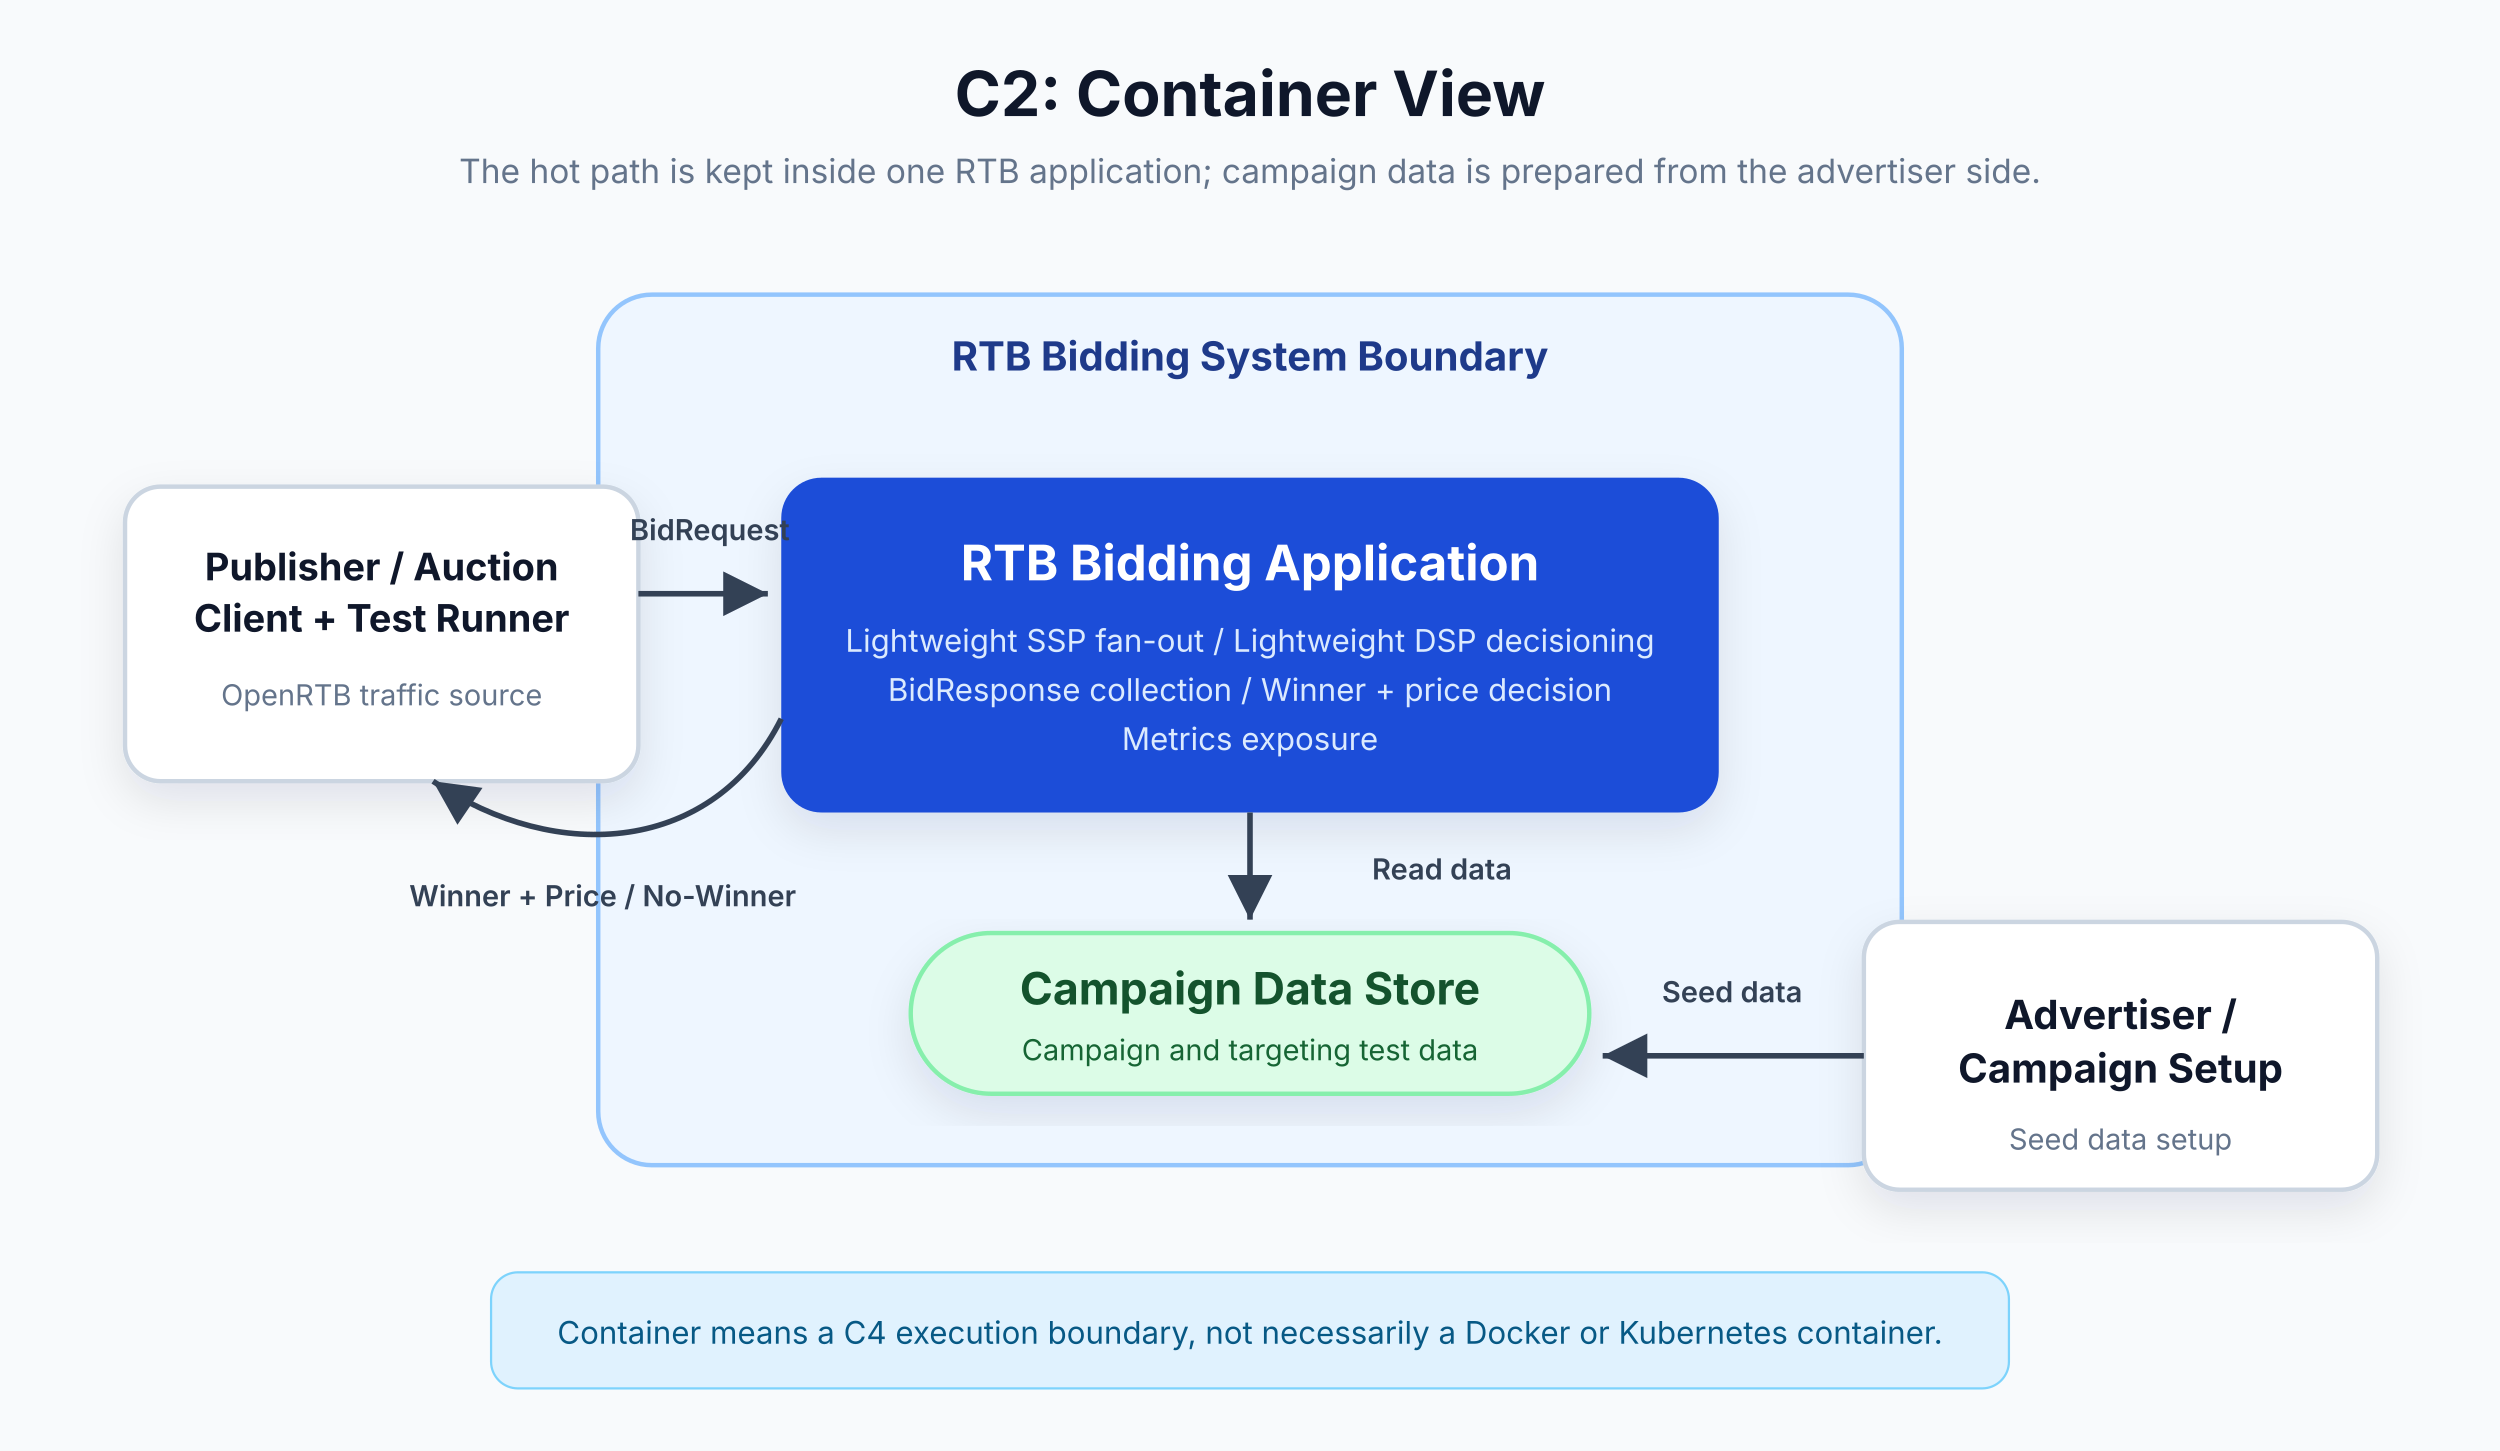
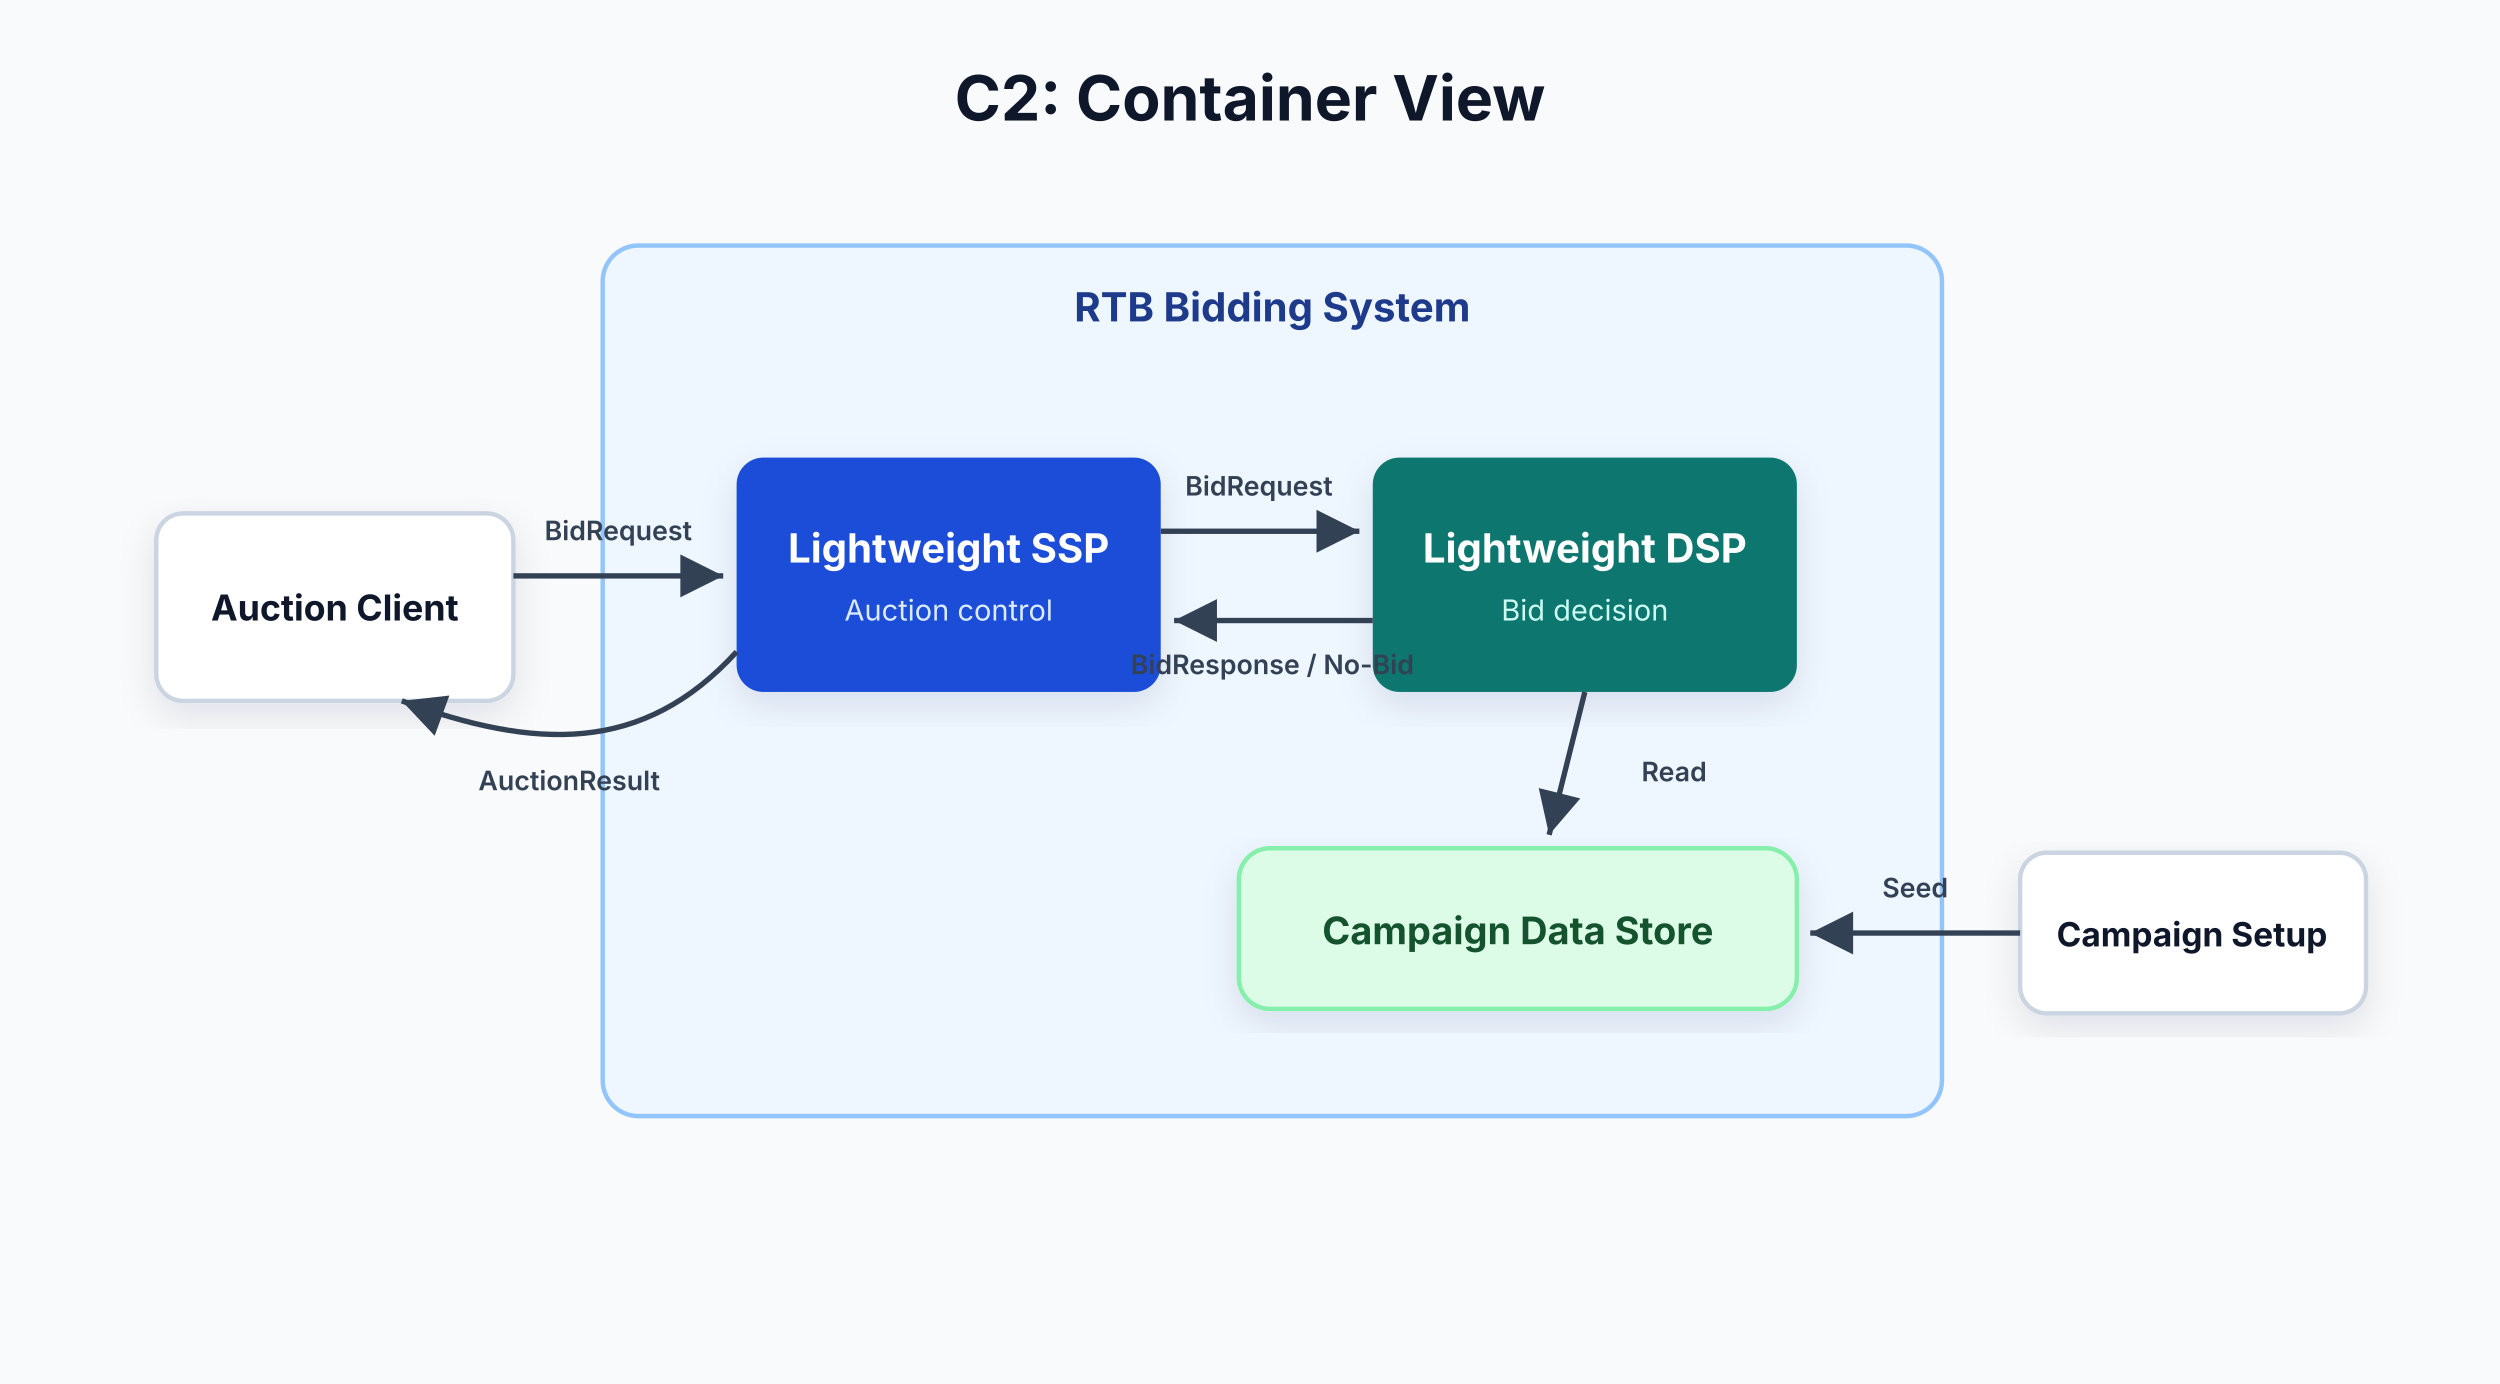
- <svg xmlns="http://www.w3.org/2000/svg" width="1120" height="650" viewBox="0 0 1120 650" role="img" aria-labelledby="title desc">
+ <svg xmlns="http://www.w3.org/2000/svg" width="1120" height="620" viewBox="0 0 1120 620" role="img" aria-labelledby="title desc">
  <defs>
    <marker id="arrow" markerWidth="12" markerHeight="12" refX="10" refY="6" orient="auto" markerUnits="strokeWidth">
      <path d="M2,2 L10,6 L2,10 Z" fill="#334155" />
    </marker>
-     <filter id="shadow" x="-20%" y="-20%" width="140%" height="140%">
-       <feDropShadow dx="0" dy="8" stdDeviation="10" flood-color="#0f172a" flood-opacity="0.10" />
+     <filter id="shadow" x="-15%" y="-15%" width="130%" height="130%">
+       <feDropShadow dx="0" dy="6" stdDeviation="8" flood-color="#0f172a" flood-opacity="0.10" />
    </filter>
  </defs>
-   <rect width="1120" height="650" fill="#f8fafc" />
-   <text x="560" y="52" text-anchor="middle" font-family="Inter, Arial, sans-serif" font-size="28" font-weight="700" fill="#0f172a">C2: Container View</text>
-   <text x="560" y="82" text-anchor="middle" font-family="Inter, Arial, sans-serif" font-size="15" fill="#64748b">The hot path is kept inside one RTB application; campaign data is prepared from the advertiser side.</text>
-   <rect x="268" y="132" width="584" height="390" rx="24" fill="#eef6ff" stroke="#93c5fd" stroke-width="2" />
-   <text x="560" y="166" text-anchor="middle" font-family="Inter, Arial, sans-serif" font-size="18" font-weight="700" fill="#1e3a8a">RTB Bidding System Boundary</text>
-   <rect x="350" y="214" width="420" height="150" rx="18" fill="#1d4ed8" filter="url(#shadow)" />
-   <text x="560" y="260" text-anchor="middle" font-family="Inter, Arial, sans-serif" font-size="22" font-weight="700" fill="#ffffff">RTB Bidding Application</text>
-   <text x="560" y="292" text-anchor="middle" font-family="Inter, Arial, sans-serif" font-size="14" fill="#dbeafe">Lightweight SSP fan-out / Lightweight DSP decisioning</text>
-   <text x="560" y="314" text-anchor="middle" font-family="Inter, Arial, sans-serif" font-size="14" fill="#dbeafe">BidResponse collection / Winner + price decision</text>
-   <text x="560" y="336" text-anchor="middle" font-family="Inter, Arial, sans-serif" font-size="14" fill="#dbeafe">Metrics exposure</text>
-   <rect x="408" y="418" width="304" height="72" rx="36" fill="#dcfce7" stroke="#86efac" stroke-width="2" filter="url(#shadow)" />
-   <text x="560" y="450" text-anchor="middle" font-family="Inter, Arial, sans-serif" font-size="20" font-weight="700" fill="#14532d">Campaign Data Store</text>
-   <text x="560" y="475" text-anchor="middle" font-family="Inter, Arial, sans-serif" font-size="13" fill="#166534">Campaign and targeting test data</text>
-   <rect x="56" y="218" width="230" height="132" rx="16" fill="#ffffff" stroke="#cbd5e1" stroke-width="2" filter="url(#shadow)" />
-   <text x="171" y="260" text-anchor="middle" font-family="Inter, Arial, sans-serif" font-size="17" font-weight="700" fill="#0f172a">Publisher / Auction</text>
-   <text x="171" y="283" text-anchor="middle" font-family="Inter, Arial, sans-serif" font-size="17" font-weight="700" fill="#0f172a">Client + Test Runner</text>
-   <text x="171" y="316" text-anchor="middle" font-family="Inter, Arial, sans-serif" font-size="13" fill="#64748b">OpenRTB traffic source</text>
-   <rect x="835" y="413" width="230" height="120" rx="16" fill="#ffffff" stroke="#cbd5e1" stroke-width="2" filter="url(#shadow)" />
-   <text x="950" y="461" text-anchor="middle" font-family="Inter, Arial, sans-serif" font-size="18" font-weight="700" fill="#0f172a">Advertiser /</text>
-   <text x="950" y="485" text-anchor="middle" font-family="Inter, Arial, sans-serif" font-size="18" font-weight="700" fill="#0f172a">Campaign Setup</text>
-   <text x="950" y="515" text-anchor="middle" font-family="Inter, Arial, sans-serif" font-size="13" fill="#64748b">Seed data setup</text>
-   <path d="M286 266 C310 266 322 266 344 266" fill="none" stroke="#334155" stroke-width="2.5" marker-end="url(#arrow)" />
-   <text x="318" y="242" text-anchor="middle" font-family="Inter, Arial, sans-serif" font-size="13" font-weight="600" fill="#334155">BidRequest</text>
-   <path d="M350 322 C320 382 250 388 194 350" fill="none" stroke="#334155" stroke-width="2.5" marker-end="url(#arrow)" />
-   <text x="270" y="406" text-anchor="middle" font-family="Inter, Arial, sans-serif" font-size="13" font-weight="600" fill="#334155">Winner + Price / No-Winner</text>
-   <path d="M560 364 L560 412" fill="none" stroke="#334155" stroke-width="2.5" marker-end="url(#arrow)" />
-   <text x="646" y="394" text-anchor="middle" font-family="Inter, Arial, sans-serif" font-size="13" font-weight="600" fill="#334155">Read data</text>
-   <path d="M835 473 C796 473 760 473 718 473" fill="none" stroke="#334155" stroke-width="2.5" marker-end="url(#arrow)" />
-   <text x="776" y="449" text-anchor="middle" font-family="Inter, Arial, sans-serif" font-size="13" font-weight="600" fill="#334155">Seed data</text>
-   <rect x="220" y="570" width="680" height="52" rx="12" fill="#e0f2fe" stroke="#7dd3fc" />
-   <text x="560" y="602" text-anchor="middle" font-family="Inter, Arial, sans-serif" font-size="14" fill="#075985">Container means a C4 execution boundary, not necessarily a Docker or Kubernetes container.</text>
+   <rect width="1120" height="620" fill="#f8fafc" />
+   <text x="560" y="54" text-anchor="middle" font-family="Inter, Arial, sans-serif" font-size="28" font-weight="700" fill="#0f172a">C2: Container View</text>
+   <rect x="270" y="110" width="600" height="390" rx="16" fill="#eef6ff" stroke="#93c5fd" stroke-width="2" />
+   <text x="570" y="144" text-anchor="middle" font-family="Inter, Arial, sans-serif" font-size="18" font-weight="700" fill="#1e3a8a">RTB Bidding System</text>
+   <rect x="70" y="230" width="160" height="84" rx="12" fill="#ffffff" stroke="#cbd5e1" stroke-width="2" filter="url(#shadow)" />
+   <text x="150" y="278" text-anchor="middle" font-family="Inter, Arial, sans-serif" font-size="16" font-weight="700" fill="#0f172a">Auction Client</text>
+   <rect x="330" y="205" width="190" height="105" rx="12" fill="#1d4ed8" filter="url(#shadow)" />
+   <text x="425" y="252" text-anchor="middle" font-family="Inter, Arial, sans-serif" font-size="18" font-weight="700" fill="#ffffff">Lightweight SSP</text>
+   <text x="425" y="278" text-anchor="middle" font-family="Inter, Arial, sans-serif" font-size="13" fill="#dbeafe">Auction control</text>
+   <rect x="615" y="205" width="190" height="105" rx="12" fill="#0f766e" filter="url(#shadow)" />
+   <text x="710" y="252" text-anchor="middle" font-family="Inter, Arial, sans-serif" font-size="18" font-weight="700" fill="#ffffff">Lightweight DSP</text>
+   <text x="710" y="278" text-anchor="middle" font-family="Inter, Arial, sans-serif" font-size="13" fill="#ccfbf1">Bid decision</text>
+   <rect x="555" y="380" width="250" height="72" rx="14" fill="#dcfce7" stroke="#86efac" stroke-width="2" filter="url(#shadow)" />
+   <text x="680" y="423" text-anchor="middle" font-family="Inter, Arial, sans-serif" font-size="17" font-weight="700" fill="#14532d">Campaign Data Store</text>
+   <rect x="905" y="382" width="155" height="72" rx="12" fill="#ffffff" stroke="#cbd5e1" stroke-width="2" filter="url(#shadow)" />
+   <text x="982" y="424" text-anchor="middle" font-family="Inter, Arial, sans-serif" font-size="15" font-weight="700" fill="#0f172a">Campaign Setup</text>
+   <path d="M230 258 L324 258" fill="none" stroke="#334155" stroke-width="2.4" marker-end="url(#arrow)" />
+   <text x="277" y="242" text-anchor="middle" font-family="Inter, Arial, sans-serif" font-size="12" font-weight="600" fill="#334155">BidRequest</text>
+   <path d="M330 292 C288 338 240 336 180 314" fill="none" stroke="#334155" stroke-width="2.4" marker-end="url(#arrow)" />
+   <text x="255" y="354" text-anchor="middle" font-family="Inter, Arial, sans-serif" font-size="12" font-weight="600" fill="#334155">AuctionResult</text>
+   <path d="M520 238 L609 238" fill="none" stroke="#334155" stroke-width="2.4" marker-end="url(#arrow)" />
+   <text x="564" y="222" text-anchor="middle" font-family="Inter, Arial, sans-serif" font-size="12" font-weight="600" fill="#334155">BidRequest</text>
+   <path d="M615 278 L526 278" fill="none" stroke="#334155" stroke-width="2.4" marker-end="url(#arrow)" />
+   <text x="570" y="302" text-anchor="middle" font-family="Inter, Arial, sans-serif" font-size="12" font-weight="600" fill="#334155">BidResponse / No-Bid</text>
+   <path d="M710 310 L694 374" fill="none" stroke="#334155" stroke-width="2.4" marker-end="url(#arrow)" />
+   <text x="750" y="350" text-anchor="middle" font-family="Inter, Arial, sans-serif" font-size="12" font-weight="600" fill="#334155">Read</text>
+   <path d="M905 418 L811 418" fill="none" stroke="#334155" stroke-width="2.4" marker-end="url(#arrow)" />
+   <text x="858" y="402" text-anchor="middle" font-family="Inter, Arial, sans-serif" font-size="12" font-weight="600" fill="#334155">Seed</text>
</svg>
